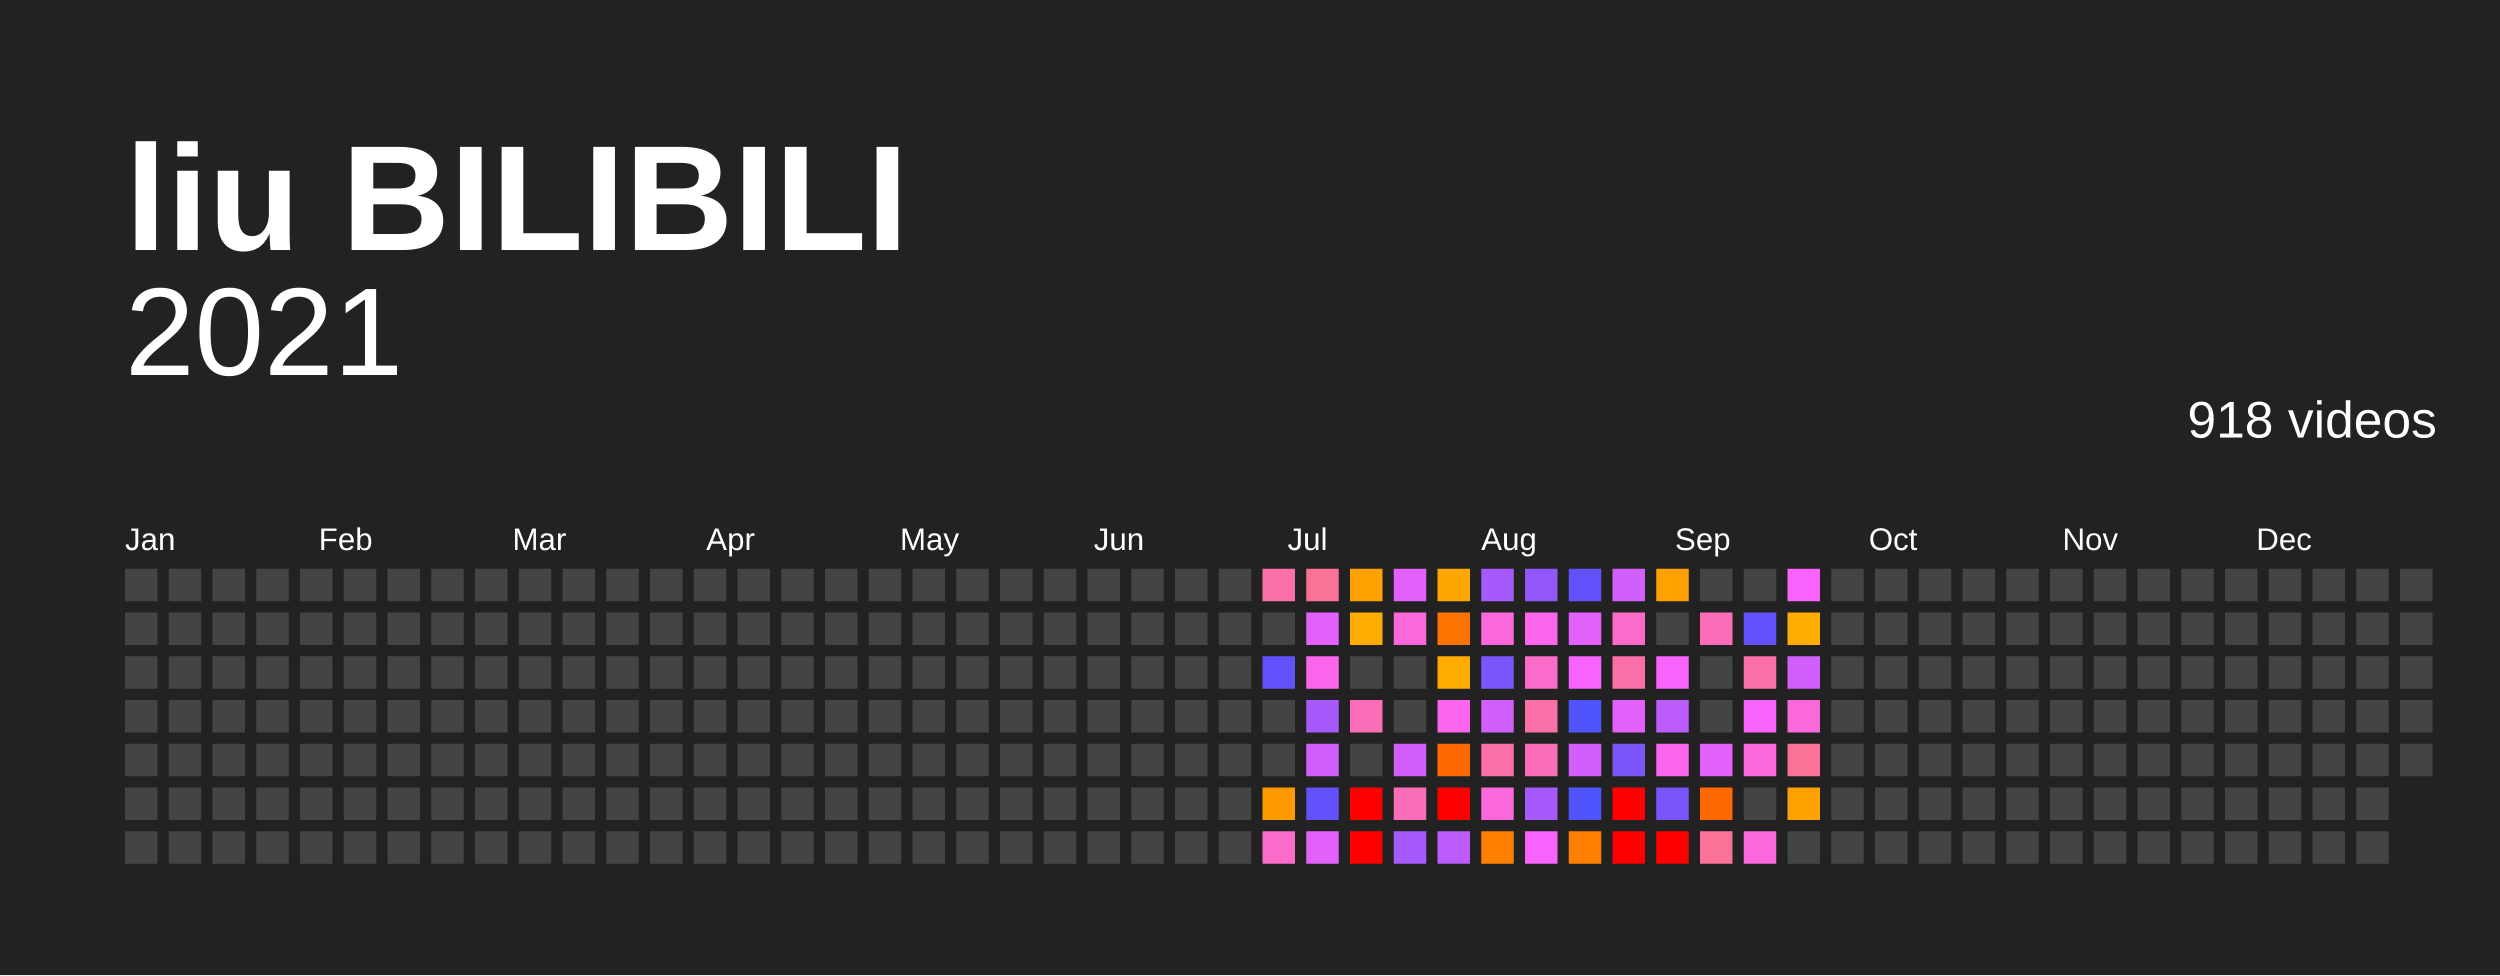
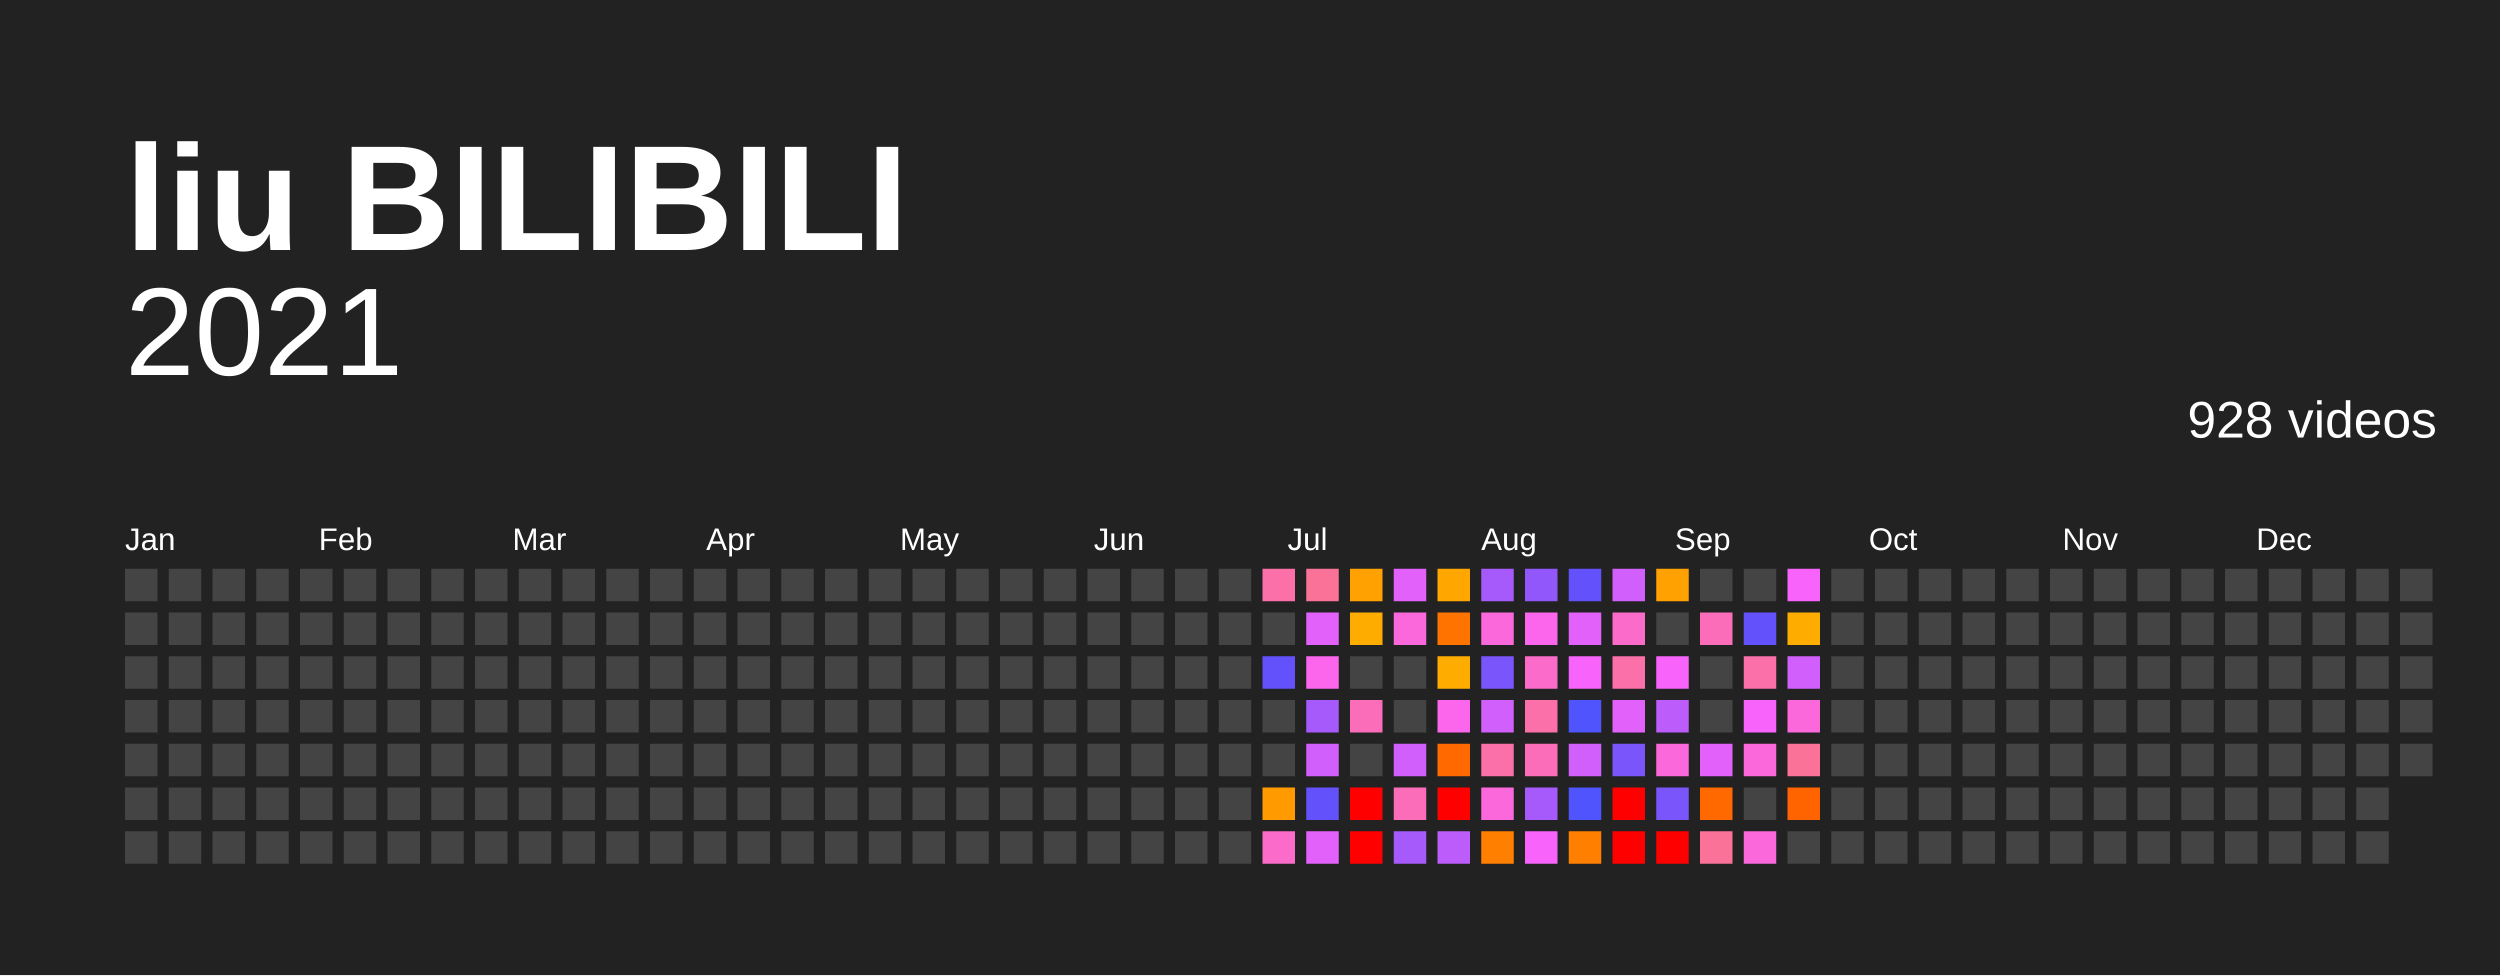
<svg xmlns="http://www.w3.org/2000/svg" baseProfile="full" height="78mm" version="1.1" viewBox="0,0,200,78" width="200mm">
  <defs />
  <rect fill="#222222" height="78" width="200" x="0" y="0" />
  <text fill="#FFFFFF" style="font-size:12px; font-family:Arial; font-weight:bold;" x="10" y="20">liu BILIBILI</text>
  <text alignment-baseline="hanging" fill="#FFFFFF" style="font-size:10.0px; font-family:Arial;" x="10" y="30">2021</text>
-   <text alignment-baseline="hanging" fill="#FFFFFF" style="font-size:4.125px; font-family:Arial;" x="175" y="35">918 videos</text>
+   <text alignment-baseline="hanging" fill="#FFFFFF" style="font-size:4.125px; font-family:Arial;" x="175" y="35">928 videos</text>
  <text fill="#FFFFFF" style="font-size:2.5px; font-family:Arial" x="10.0" y="44">Jan</text>
  <text fill="#FFFFFF" style="font-size:2.5px; font-family:Arial" x="25.5" y="44">Feb</text>
  <text fill="#FFFFFF" style="font-size:2.5px; font-family:Arial" x="41.0" y="44">Mar</text>
  <text fill="#FFFFFF" style="font-size:2.5px; font-family:Arial" x="56.5" y="44">Apr</text>
  <text fill="#FFFFFF" style="font-size:2.5px; font-family:Arial" x="72.0" y="44">May</text>
  <text fill="#FFFFFF" style="font-size:2.5px; font-family:Arial" x="87.5" y="44">Jun</text>
  <text fill="#FFFFFF" style="font-size:2.5px; font-family:Arial" x="103.0" y="44">Jul</text>
  <text fill="#FFFFFF" style="font-size:2.5px; font-family:Arial" x="118.5" y="44">Aug</text>
  <text fill="#FFFFFF" style="font-size:2.5px; font-family:Arial" x="134.0" y="44">Sep</text>
  <text fill="#FFFFFF" style="font-size:2.5px; font-family:Arial" x="149.5" y="44">Oct</text>
  <text fill="#FFFFFF" style="font-size:2.5px; font-family:Arial" x="165.0" y="44">Nov</text>
  <text fill="#FFFFFF" style="font-size:2.5px; font-family:Arial" x="180.5" y="44">Dec</text>
  <rect fill="#444444" height="2.6" width="2.6" x="10.0" y="45.5" />
  <rect fill="#444444" height="2.6" width="2.6" x="10.0" y="49.0" />
  <rect fill="#444444" height="2.6" width="2.6" x="10.0" y="52.5" />
  <rect fill="#444444" height="2.6" width="2.6" x="10.0" y="56.0" />
  <rect fill="#444444" height="2.6" width="2.6" x="10.0" y="59.5" />
  <rect fill="#444444" height="2.6" width="2.6" x="10.0" y="63.0" />
  <rect fill="#444444" height="2.6" width="2.6" x="10.0" y="66.5" />
  <rect fill="#444444" height="2.6" width="2.6" x="13.5" y="45.5" />
  <rect fill="#444444" height="2.6" width="2.6" x="13.5" y="49.0" />
  <rect fill="#444444" height="2.6" width="2.6" x="13.5" y="52.5" />
  <rect fill="#444444" height="2.6" width="2.6" x="13.5" y="56.0" />
  <rect fill="#444444" height="2.6" width="2.6" x="13.5" y="59.5" />
  <rect fill="#444444" height="2.6" width="2.6" x="13.5" y="63.0" />
  <rect fill="#444444" height="2.6" width="2.6" x="13.5" y="66.5" />
  <rect fill="#444444" height="2.6" width="2.6" x="17.0" y="45.5" />
  <rect fill="#444444" height="2.6" width="2.6" x="17.0" y="49.0" />
  <rect fill="#444444" height="2.6" width="2.6" x="17.0" y="52.5" />
  <rect fill="#444444" height="2.6" width="2.6" x="17.0" y="56.0" />
  <rect fill="#444444" height="2.6" width="2.6" x="17.0" y="59.5" />
  <rect fill="#444444" height="2.6" width="2.6" x="17.0" y="63.0" />
  <rect fill="#444444" height="2.6" width="2.6" x="17.0" y="66.5" />
  <rect fill="#444444" height="2.6" width="2.6" x="20.5" y="45.5" />
  <rect fill="#444444" height="2.6" width="2.6" x="20.5" y="49.0" />
  <rect fill="#444444" height="2.6" width="2.6" x="20.5" y="52.5" />
  <rect fill="#444444" height="2.6" width="2.6" x="20.5" y="56.0" />
  <rect fill="#444444" height="2.6" width="2.6" x="20.5" y="59.5" />
  <rect fill="#444444" height="2.6" width="2.6" x="20.5" y="63.0" />
  <rect fill="#444444" height="2.6" width="2.6" x="20.5" y="66.5" />
  <rect fill="#444444" height="2.6" width="2.6" x="24.0" y="45.5" />
  <rect fill="#444444" height="2.6" width="2.6" x="24.0" y="49.0" />
  <rect fill="#444444" height="2.6" width="2.6" x="24.0" y="52.5" />
  <rect fill="#444444" height="2.6" width="2.6" x="24.0" y="56.0" />
  <rect fill="#444444" height="2.6" width="2.6" x="24.0" y="59.5" />
  <rect fill="#444444" height="2.6" width="2.6" x="24.0" y="63.0" />
  <rect fill="#444444" height="2.6" width="2.6" x="24.0" y="66.5" />
  <rect fill="#444444" height="2.6" width="2.6" x="27.5" y="45.5" />
  <rect fill="#444444" height="2.6" width="2.6" x="27.5" y="49.0" />
  <rect fill="#444444" height="2.6" width="2.6" x="27.5" y="52.5" />
  <rect fill="#444444" height="2.6" width="2.6" x="27.5" y="56.0" />
  <rect fill="#444444" height="2.6" width="2.6" x="27.5" y="59.5" />
  <rect fill="#444444" height="2.6" width="2.6" x="27.5" y="63.0" />
  <rect fill="#444444" height="2.6" width="2.6" x="27.5" y="66.5" />
  <rect fill="#444444" height="2.6" width="2.6" x="31.0" y="45.5" />
  <rect fill="#444444" height="2.6" width="2.6" x="31.0" y="49.0" />
  <rect fill="#444444" height="2.6" width="2.6" x="31.0" y="52.5" />
  <rect fill="#444444" height="2.6" width="2.6" x="31.0" y="56.0" />
  <rect fill="#444444" height="2.6" width="2.6" x="31.0" y="59.5" />
  <rect fill="#444444" height="2.6" width="2.6" x="31.0" y="63.0" />
  <rect fill="#444444" height="2.6" width="2.6" x="31.0" y="66.5" />
  <rect fill="#444444" height="2.6" width="2.6" x="34.5" y="45.5" />
  <rect fill="#444444" height="2.6" width="2.6" x="34.5" y="49.0" />
  <rect fill="#444444" height="2.6" width="2.6" x="34.5" y="52.5" />
  <rect fill="#444444" height="2.6" width="2.6" x="34.5" y="56.0" />
  <rect fill="#444444" height="2.6" width="2.6" x="34.5" y="59.5" />
  <rect fill="#444444" height="2.6" width="2.6" x="34.5" y="63.0" />
  <rect fill="#444444" height="2.6" width="2.6" x="34.5" y="66.5" />
  <rect fill="#444444" height="2.6" width="2.6" x="38.0" y="45.5" />
  <rect fill="#444444" height="2.6" width="2.6" x="38.0" y="49.0" />
  <rect fill="#444444" height="2.6" width="2.6" x="38.0" y="52.5" />
  <rect fill="#444444" height="2.6" width="2.6" x="38.0" y="56.0" />
  <rect fill="#444444" height="2.6" width="2.6" x="38.0" y="59.5" />
  <rect fill="#444444" height="2.6" width="2.6" x="38.0" y="63.0" />
  <rect fill="#444444" height="2.6" width="2.6" x="38.0" y="66.5" />
  <rect fill="#444444" height="2.6" width="2.6" x="41.5" y="45.5" />
  <rect fill="#444444" height="2.6" width="2.6" x="41.5" y="49.0" />
  <rect fill="#444444" height="2.6" width="2.6" x="41.5" y="52.5" />
  <rect fill="#444444" height="2.6" width="2.6" x="41.5" y="56.0" />
  <rect fill="#444444" height="2.6" width="2.6" x="41.5" y="59.5" />
  <rect fill="#444444" height="2.6" width="2.6" x="41.5" y="63.0" />
  <rect fill="#444444" height="2.6" width="2.6" x="41.5" y="66.5" />
  <rect fill="#444444" height="2.6" width="2.6" x="45.0" y="45.5" />
  <rect fill="#444444" height="2.6" width="2.6" x="45.0" y="49.0" />
  <rect fill="#444444" height="2.6" width="2.6" x="45.0" y="52.5" />
  <rect fill="#444444" height="2.6" width="2.6" x="45.0" y="56.0" />
  <rect fill="#444444" height="2.6" width="2.6" x="45.0" y="59.5" />
  <rect fill="#444444" height="2.6" width="2.6" x="45.0" y="63.0" />
  <rect fill="#444444" height="2.6" width="2.6" x="45.0" y="66.5" />
  <rect fill="#444444" height="2.6" width="2.6" x="48.5" y="45.5" />
  <rect fill="#444444" height="2.6" width="2.6" x="48.5" y="49.0" />
  <rect fill="#444444" height="2.6" width="2.6" x="48.5" y="52.5" />
  <rect fill="#444444" height="2.6" width="2.6" x="48.5" y="56.0" />
  <rect fill="#444444" height="2.6" width="2.6" x="48.5" y="59.5" />
  <rect fill="#444444" height="2.6" width="2.6" x="48.5" y="63.0" />
  <rect fill="#444444" height="2.6" width="2.6" x="48.5" y="66.5" />
  <rect fill="#444444" height="2.6" width="2.6" x="52.0" y="45.5" />
  <rect fill="#444444" height="2.6" width="2.6" x="52.0" y="49.0" />
  <rect fill="#444444" height="2.6" width="2.6" x="52.0" y="52.5" />
  <rect fill="#444444" height="2.6" width="2.6" x="52.0" y="56.0" />
  <rect fill="#444444" height="2.6" width="2.6" x="52.0" y="59.5" />
  <rect fill="#444444" height="2.6" width="2.6" x="52.0" y="63.0" />
  <rect fill="#444444" height="2.6" width="2.6" x="52.0" y="66.5" />
  <rect fill="#444444" height="2.6" width="2.6" x="55.5" y="45.5" />
  <rect fill="#444444" height="2.6" width="2.6" x="55.5" y="49.0" />
  <rect fill="#444444" height="2.6" width="2.6" x="55.5" y="52.5" />
  <rect fill="#444444" height="2.6" width="2.6" x="55.5" y="56.0" />
  <rect fill="#444444" height="2.6" width="2.6" x="55.5" y="59.5" />
  <rect fill="#444444" height="2.6" width="2.6" x="55.5" y="63.0" />
  <rect fill="#444444" height="2.6" width="2.6" x="55.5" y="66.5" />
  <rect fill="#444444" height="2.6" width="2.6" x="59.0" y="45.5" />
  <rect fill="#444444" height="2.6" width="2.6" x="59.0" y="49.0" />
  <rect fill="#444444" height="2.6" width="2.6" x="59.0" y="52.5" />
  <rect fill="#444444" height="2.6" width="2.6" x="59.0" y="56.0" />
  <rect fill="#444444" height="2.6" width="2.6" x="59.0" y="59.5" />
  <rect fill="#444444" height="2.6" width="2.6" x="59.0" y="63.0" />
  <rect fill="#444444" height="2.6" width="2.6" x="59.0" y="66.5" />
  <rect fill="#444444" height="2.6" width="2.6" x="62.5" y="45.5" />
  <rect fill="#444444" height="2.6" width="2.6" x="62.5" y="49.0" />
  <rect fill="#444444" height="2.6" width="2.6" x="62.5" y="52.5" />
  <rect fill="#444444" height="2.6" width="2.6" x="62.5" y="56.0" />
  <rect fill="#444444" height="2.6" width="2.6" x="62.5" y="59.5" />
  <rect fill="#444444" height="2.6" width="2.6" x="62.5" y="63.0" />
  <rect fill="#444444" height="2.6" width="2.6" x="62.5" y="66.5" />
  <rect fill="#444444" height="2.6" width="2.6" x="66.0" y="45.5" />
  <rect fill="#444444" height="2.6" width="2.6" x="66.0" y="49.0" />
  <rect fill="#444444" height="2.6" width="2.6" x="66.0" y="52.5" />
  <rect fill="#444444" height="2.6" width="2.6" x="66.0" y="56.0" />
  <rect fill="#444444" height="2.6" width="2.6" x="66.0" y="59.5" />
  <rect fill="#444444" height="2.6" width="2.6" x="66.0" y="63.0" />
  <rect fill="#444444" height="2.6" width="2.6" x="66.0" y="66.5" />
  <rect fill="#444444" height="2.6" width="2.6" x="69.5" y="45.5" />
  <rect fill="#444444" height="2.6" width="2.6" x="69.5" y="49.0" />
  <rect fill="#444444" height="2.6" width="2.6" x="69.5" y="52.5" />
  <rect fill="#444444" height="2.6" width="2.6" x="69.5" y="56.0" />
  <rect fill="#444444" height="2.6" width="2.6" x="69.5" y="59.5" />
  <rect fill="#444444" height="2.6" width="2.6" x="69.5" y="63.0" />
  <rect fill="#444444" height="2.6" width="2.6" x="69.5" y="66.5" />
  <rect fill="#444444" height="2.6" width="2.6" x="73.0" y="45.5" />
  <rect fill="#444444" height="2.6" width="2.6" x="73.0" y="49.0" />
  <rect fill="#444444" height="2.6" width="2.6" x="73.0" y="52.5" />
  <rect fill="#444444" height="2.6" width="2.6" x="73.0" y="56.0" />
  <rect fill="#444444" height="2.6" width="2.6" x="73.0" y="59.5" />
  <rect fill="#444444" height="2.6" width="2.6" x="73.0" y="63.0" />
  <rect fill="#444444" height="2.6" width="2.6" x="73.0" y="66.5" />
  <rect fill="#444444" height="2.6" width="2.6" x="76.5" y="45.5" />
  <rect fill="#444444" height="2.6" width="2.6" x="76.5" y="49.0" />
  <rect fill="#444444" height="2.6" width="2.6" x="76.5" y="52.5" />
  <rect fill="#444444" height="2.6" width="2.6" x="76.5" y="56.0" />
  <rect fill="#444444" height="2.6" width="2.6" x="76.5" y="59.5" />
  <rect fill="#444444" height="2.6" width="2.6" x="76.5" y="63.0" />
  <rect fill="#444444" height="2.6" width="2.6" x="76.5" y="66.5" />
  <rect fill="#444444" height="2.6" width="2.6" x="80.0" y="45.5" />
  <rect fill="#444444" height="2.6" width="2.6" x="80.0" y="49.0" />
  <rect fill="#444444" height="2.6" width="2.6" x="80.0" y="52.5" />
  <rect fill="#444444" height="2.6" width="2.6" x="80.0" y="56.0" />
  <rect fill="#444444" height="2.6" width="2.6" x="80.0" y="59.5" />
  <rect fill="#444444" height="2.6" width="2.6" x="80.0" y="63.0" />
  <rect fill="#444444" height="2.6" width="2.6" x="80.0" y="66.5" />
  <rect fill="#444444" height="2.6" width="2.6" x="83.5" y="45.5" />
  <rect fill="#444444" height="2.6" width="2.6" x="83.5" y="49.0" />
  <rect fill="#444444" height="2.6" width="2.6" x="83.5" y="52.5" />
  <rect fill="#444444" height="2.6" width="2.6" x="83.5" y="56.0" />
  <rect fill="#444444" height="2.6" width="2.6" x="83.5" y="59.5" />
  <rect fill="#444444" height="2.6" width="2.6" x="83.5" y="63.0" />
  <rect fill="#444444" height="2.6" width="2.6" x="83.5" y="66.5" />
  <rect fill="#444444" height="2.6" width="2.6" x="87.0" y="45.5" />
  <rect fill="#444444" height="2.6" width="2.6" x="87.0" y="49.0" />
  <rect fill="#444444" height="2.6" width="2.6" x="87.0" y="52.5" />
  <rect fill="#444444" height="2.6" width="2.6" x="87.0" y="56.0" />
  <rect fill="#444444" height="2.6" width="2.6" x="87.0" y="59.5" />
  <rect fill="#444444" height="2.6" width="2.6" x="87.0" y="63.0" />
  <rect fill="#444444" height="2.6" width="2.6" x="87.0" y="66.5" />
  <rect fill="#444444" height="2.6" width="2.6" x="90.5" y="45.5" />
  <rect fill="#444444" height="2.6" width="2.6" x="90.5" y="49.0" />
  <rect fill="#444444" height="2.6" width="2.6" x="90.5" y="52.5" />
  <rect fill="#444444" height="2.6" width="2.6" x="90.5" y="56.0" />
  <rect fill="#444444" height="2.6" width="2.6" x="90.5" y="59.5" />
  <rect fill="#444444" height="2.6" width="2.6" x="90.5" y="63.0" />
  <rect fill="#444444" height="2.6" width="2.6" x="90.5" y="66.5" />
  <rect fill="#444444" height="2.6" width="2.6" x="94.0" y="45.5" />
  <rect fill="#444444" height="2.6" width="2.6" x="94.0" y="49.0" />
  <rect fill="#444444" height="2.6" width="2.6" x="94.0" y="52.5" />
  <rect fill="#444444" height="2.6" width="2.6" x="94.0" y="56.0" />
  <rect fill="#444444" height="2.6" width="2.6" x="94.0" y="59.5" />
  <rect fill="#444444" height="2.6" width="2.6" x="94.0" y="63.0" />
  <rect fill="#444444" height="2.6" width="2.6" x="94.0" y="66.5" />
  <rect fill="#444444" height="2.6" width="2.6" x="97.5" y="45.5" />
  <rect fill="#444444" height="2.6" width="2.6" x="97.5" y="49.0" />
  <rect fill="#444444" height="2.6" width="2.6" x="97.5" y="52.5" />
  <rect fill="#444444" height="2.6" width="2.6" x="97.5" y="56.0" />
  <rect fill="#444444" height="2.6" width="2.6" x="97.5" y="59.5" />
  <rect fill="#444444" height="2.6" width="2.6" x="97.5" y="63.0" />
  <rect fill="#444444" height="2.6" width="2.6" x="97.5" y="66.5" />
  <rect fill="#fb70a9" height="2.6" width="2.6" x="101.0" y="45.5" />
  <rect fill="#444444" height="2.6" width="2.6" x="101.0" y="49.0" />
  <rect fill="#6352fc" height="2.6" width="2.6" x="101.0" y="52.5" />
  <rect fill="#444444" height="2.6" width="2.6" x="101.0" y="56.0" />
  <rect fill="#444444" height="2.6" width="2.6" x="101.0" y="59.5" />
  <rect fill="#ff9b00" height="2.6" width="2.6" x="101.0" y="63.0" />
  <rect fill="#fb6bca" height="2.6" width="2.6" x="101.0" y="66.5" />
  <rect fill="#fb7299" height="2.6" width="2.6" x="104.5" y="45.5" />
  <rect fill="#e361fb" height="2.6" width="2.6" x="104.5" y="49.0" />
  <rect fill="#fb66ed" height="2.6" width="2.6" x="104.5" y="52.5" />
  <rect fill="#a65afb" height="2.6" width="2.6" x="104.5" y="56.0" />
  <rect fill="#d05ffb" height="2.6" width="2.6" x="104.5" y="59.5" />
  <rect fill="#6352fc" height="2.6" width="2.6" x="104.5" y="63.0" />
  <rect fill="#e361fb" height="2.6" width="2.6" x="104.5" y="66.5" />
  <rect fill="#ffa100" height="2.6" width="2.6" x="108.0" y="45.5" />
  <rect fill="#ffac00" height="2.6" width="2.6" x="108.0" y="49.0" />
  <rect fill="#444444" height="2.6" width="2.6" x="108.0" y="52.5" />
  <rect fill="#fb6db9" height="2.6" width="2.6" x="108.0" y="56.0" />
  <rect fill="#444444" height="2.6" width="2.6" x="108.0" y="59.5" />
  <rect fill="red" height="2.6" width="2.6" x="108.0" y="63.0" />
  <rect fill="red" height="2.6" width="2.6" x="108.0" y="66.5" />
  <rect fill="#e361fb" height="2.6" width="2.6" x="111.5" y="45.5" />
  <rect fill="#fb68db" height="2.6" width="2.6" x="111.5" y="49.0" />
  <rect fill="#444444" height="2.6" width="2.6" x="111.5" y="52.5" />
  <rect fill="#444444" height="2.6" width="2.6" x="111.5" y="56.0" />
  <rect fill="#d05ffb" height="2.6" width="2.6" x="111.5" y="59.5" />
  <rect fill="#fb6db9" height="2.6" width="2.6" x="111.5" y="63.0" />
  <rect fill="#a65afb" height="2.6" width="2.6" x="111.5" y="66.5" />
  <rect fill="#ffa600" height="2.6" width="2.6" x="115.0" y="45.5" />
  <rect fill="#ff7400" height="2.6" width="2.6" x="115.0" y="49.0" />
  <rect fill="#ffac00" height="2.6" width="2.6" x="115.0" y="52.5" />
  <rect fill="#fb66ed" height="2.6" width="2.6" x="115.0" y="56.0" />
  <rect fill="#ff6900" height="2.6" width="2.6" x="115.0" y="59.5" />
  <rect fill="red" height="2.6" width="2.6" x="115.0" y="63.0" />
  <rect fill="#bb5cfb" height="2.6" width="2.6" x="115.0" y="66.5" />
  <rect fill="#a65afb" height="2.6" width="2.6" x="118.5" y="45.5" />
  <rect fill="#fb68db" height="2.6" width="2.6" x="118.5" y="49.0" />
  <rect fill="#7a55fb" height="2.6" width="2.6" x="118.5" y="52.5" />
  <rect fill="#d05ffb" height="2.6" width="2.6" x="118.5" y="56.0" />
  <rect fill="#fb70a9" height="2.6" width="2.6" x="118.5" y="59.5" />
  <rect fill="#fb68db" height="2.6" width="2.6" x="118.5" y="63.0" />
  <rect fill="#ff7f00" height="2.6" width="2.6" x="118.5" y="66.5" />
  <rect fill="#9157fb" height="2.6" width="2.6" x="122.0" y="45.5" />
  <rect fill="#fb66ed" height="2.6" width="2.6" x="122.0" y="49.0" />
  <rect fill="#fb6bca" height="2.6" width="2.6" x="122.0" y="52.5" />
  <rect fill="#fb70a9" height="2.6" width="2.6" x="122.0" y="56.0" />
  <rect fill="#fb6db9" height="2.6" width="2.6" x="122.0" y="59.5" />
  <rect fill="#a65afb" height="2.6" width="2.6" x="122.0" y="63.0" />
  <rect fill="#f763fb" height="2.6" width="2.6" x="122.0" y="66.5" />
  <rect fill="#6352fc" height="2.6" width="2.6" x="125.5" y="45.5" />
  <rect fill="#e361fb" height="2.6" width="2.6" x="125.5" y="49.0" />
  <rect fill="#f763fb" height="2.6" width="2.6" x="125.5" y="52.5" />
  <rect fill="#5054fc" height="2.6" width="2.6" x="125.5" y="56.0" />
  <rect fill="#d05ffb" height="2.6" width="2.6" x="125.5" y="59.5" />
  <rect fill="#5054fc" height="2.6" width="2.6" x="125.5" y="63.0" />
  <rect fill="#ff7f00" height="2.6" width="2.6" x="125.5" y="66.5" />
  <rect fill="#d05ffb" height="2.6" width="2.6" x="129.0" y="45.5" />
  <rect fill="#fb6bca" height="2.6" width="2.6" x="129.0" y="49.0" />
  <rect fill="#fb70a9" height="2.6" width="2.6" x="129.0" y="52.5" />
  <rect fill="#e361fb" height="2.6" width="2.6" x="129.0" y="56.0" />
  <rect fill="#7a55fb" height="2.6" width="2.6" x="129.0" y="59.5" />
  <rect fill="red" height="2.6" width="2.6" x="129.0" y="63.0" />
  <rect fill="red" height="2.6" width="2.6" x="129.0" y="66.5" />
  <rect fill="#ffa100" height="2.6" width="2.6" x="132.5" y="45.5" />
  <rect fill="#444444" height="2.6" width="2.6" x="132.5" y="49.0" />
  <rect fill="#f763fb" height="2.6" width="2.6" x="132.5" y="52.5" />
  <rect fill="#bb5cfb" height="2.6" width="2.6" x="132.5" y="56.0" />
-   <rect fill="#fb66ed" height="2.6" width="2.6" x="132.5" y="59.5" />
+   <rect fill="#fb68db" height="2.6" width="2.6" x="132.5" y="59.5" />
  <rect fill="#7a55fb" height="2.6" width="2.6" x="132.5" y="63.0" />
  <rect fill="red" height="2.6" width="2.6" x="132.5" y="66.5" />
  <rect fill="#444444" height="2.6" width="2.6" x="136.0" y="45.5" />
  <rect fill="#fb6db9" height="2.6" width="2.6" x="136.0" y="49.0" />
  <rect fill="#444444" height="2.6" width="2.6" x="136.0" y="52.5" />
  <rect fill="#444444" height="2.6" width="2.6" x="136.0" y="56.0" />
  <rect fill="#e361fb" height="2.6" width="2.6" x="136.0" y="59.5" />
  <rect fill="#ff6900" height="2.6" width="2.6" x="136.0" y="63.0" />
  <rect fill="#fb7299" height="2.6" width="2.6" x="136.0" y="66.5" />
  <rect fill="#444444" height="2.6" width="2.6" x="139.5" y="45.5" />
  <rect fill="#6352fc" height="2.6" width="2.6" x="139.5" y="49.0" />
  <rect fill="#fb70a9" height="2.6" width="2.6" x="139.5" y="52.5" />
  <rect fill="#f763fb" height="2.6" width="2.6" x="139.5" y="56.0" />
  <rect fill="#fb68db" height="2.6" width="2.6" x="139.5" y="59.5" />
  <rect fill="#444444" height="2.6" width="2.6" x="139.5" y="63.0" />
  <rect fill="#fb68db" height="2.6" width="2.6" x="139.5" y="66.5" />
  <rect fill="#f763fb" height="2.6" width="2.6" x="143.0" y="45.5" />
  <rect fill="#ffac00" height="2.6" width="2.6" x="143.0" y="49.0" />
  <rect fill="#d05ffb" height="2.6" width="2.6" x="143.0" y="52.5" />
  <rect fill="#fb68db" height="2.6" width="2.6" x="143.0" y="56.0" />
  <rect fill="#fb7299" height="2.6" width="2.6" x="143.0" y="59.5" />
-   <rect fill="#ffa100" height="2.6" width="2.6" x="143.0" y="63.0" />
+   <rect fill="#ff6400" height="2.6" width="2.6" x="143.0" y="63.0" />
  <rect fill="#444444" height="2.6" width="2.6" x="143.0" y="66.5" />
  <rect fill="#444444" height="2.6" width="2.6" x="146.5" y="45.5" />
  <rect fill="#444444" height="2.6" width="2.6" x="146.5" y="49.0" />
  <rect fill="#444444" height="2.6" width="2.6" x="146.5" y="52.5" />
  <rect fill="#444444" height="2.6" width="2.6" x="146.5" y="56.0" />
  <rect fill="#444444" height="2.6" width="2.6" x="146.5" y="59.5" />
  <rect fill="#444444" height="2.6" width="2.6" x="146.5" y="63.0" />
  <rect fill="#444444" height="2.6" width="2.6" x="146.5" y="66.5" />
  <rect fill="#444444" height="2.6" width="2.6" x="150.0" y="45.5" />
  <rect fill="#444444" height="2.6" width="2.6" x="150.0" y="49.0" />
  <rect fill="#444444" height="2.6" width="2.6" x="150.0" y="52.5" />
  <rect fill="#444444" height="2.6" width="2.6" x="150.0" y="56.0" />
  <rect fill="#444444" height="2.6" width="2.6" x="150.0" y="59.5" />
  <rect fill="#444444" height="2.6" width="2.6" x="150.0" y="63.0" />
  <rect fill="#444444" height="2.6" width="2.6" x="150.0" y="66.5" />
  <rect fill="#444444" height="2.6" width="2.6" x="153.5" y="45.5" />
  <rect fill="#444444" height="2.6" width="2.6" x="153.5" y="49.0" />
  <rect fill="#444444" height="2.6" width="2.6" x="153.5" y="52.5" />
  <rect fill="#444444" height="2.6" width="2.6" x="153.5" y="56.0" />
  <rect fill="#444444" height="2.6" width="2.6" x="153.5" y="59.5" />
  <rect fill="#444444" height="2.6" width="2.6" x="153.5" y="63.0" />
  <rect fill="#444444" height="2.6" width="2.6" x="153.5" y="66.5" />
  <rect fill="#444444" height="2.6" width="2.6" x="157.0" y="45.5" />
  <rect fill="#444444" height="2.6" width="2.6" x="157.0" y="49.0" />
  <rect fill="#444444" height="2.6" width="2.6" x="157.0" y="52.5" />
  <rect fill="#444444" height="2.6" width="2.6" x="157.0" y="56.0" />
  <rect fill="#444444" height="2.6" width="2.6" x="157.0" y="59.5" />
  <rect fill="#444444" height="2.6" width="2.6" x="157.0" y="63.0" />
  <rect fill="#444444" height="2.6" width="2.6" x="157.0" y="66.5" />
  <rect fill="#444444" height="2.6" width="2.6" x="160.5" y="45.5" />
  <rect fill="#444444" height="2.6" width="2.6" x="160.5" y="49.0" />
  <rect fill="#444444" height="2.6" width="2.6" x="160.5" y="52.5" />
  <rect fill="#444444" height="2.6" width="2.6" x="160.5" y="56.0" />
  <rect fill="#444444" height="2.6" width="2.6" x="160.5" y="59.5" />
  <rect fill="#444444" height="2.6" width="2.6" x="160.5" y="63.0" />
  <rect fill="#444444" height="2.6" width="2.6" x="160.5" y="66.5" />
  <rect fill="#444444" height="2.6" width="2.6" x="164.0" y="45.5" />
  <rect fill="#444444" height="2.6" width="2.6" x="164.0" y="49.0" />
  <rect fill="#444444" height="2.6" width="2.6" x="164.0" y="52.5" />
  <rect fill="#444444" height="2.6" width="2.6" x="164.0" y="56.0" />
  <rect fill="#444444" height="2.6" width="2.6" x="164.0" y="59.5" />
  <rect fill="#444444" height="2.6" width="2.6" x="164.0" y="63.0" />
  <rect fill="#444444" height="2.6" width="2.6" x="164.0" y="66.5" />
  <rect fill="#444444" height="2.6" width="2.6" x="167.5" y="45.5" />
  <rect fill="#444444" height="2.6" width="2.6" x="167.5" y="49.0" />
  <rect fill="#444444" height="2.6" width="2.6" x="167.5" y="52.5" />
  <rect fill="#444444" height="2.6" width="2.6" x="167.5" y="56.0" />
  <rect fill="#444444" height="2.6" width="2.6" x="167.5" y="59.5" />
  <rect fill="#444444" height="2.6" width="2.6" x="167.5" y="63.0" />
  <rect fill="#444444" height="2.6" width="2.6" x="167.5" y="66.5" />
  <rect fill="#444444" height="2.6" width="2.6" x="171.0" y="45.5" />
  <rect fill="#444444" height="2.6" width="2.6" x="171.0" y="49.0" />
  <rect fill="#444444" height="2.6" width="2.6" x="171.0" y="52.5" />
  <rect fill="#444444" height="2.6" width="2.6" x="171.0" y="56.0" />
  <rect fill="#444444" height="2.6" width="2.6" x="171.0" y="59.5" />
  <rect fill="#444444" height="2.6" width="2.6" x="171.0" y="63.0" />
  <rect fill="#444444" height="2.6" width="2.6" x="171.0" y="66.5" />
  <rect fill="#444444" height="2.6" width="2.6" x="174.5" y="45.5" />
  <rect fill="#444444" height="2.6" width="2.6" x="174.5" y="49.0" />
  <rect fill="#444444" height="2.6" width="2.6" x="174.5" y="52.5" />
  <rect fill="#444444" height="2.6" width="2.6" x="174.5" y="56.0" />
  <rect fill="#444444" height="2.6" width="2.6" x="174.5" y="59.5" />
  <rect fill="#444444" height="2.6" width="2.6" x="174.5" y="63.0" />
  <rect fill="#444444" height="2.6" width="2.6" x="174.5" y="66.5" />
  <rect fill="#444444" height="2.6" width="2.6" x="178.0" y="45.5" />
  <rect fill="#444444" height="2.6" width="2.6" x="178.0" y="49.0" />
  <rect fill="#444444" height="2.6" width="2.6" x="178.0" y="52.5" />
  <rect fill="#444444" height="2.6" width="2.6" x="178.0" y="56.0" />
  <rect fill="#444444" height="2.6" width="2.6" x="178.0" y="59.5" />
  <rect fill="#444444" height="2.6" width="2.6" x="178.0" y="63.0" />
  <rect fill="#444444" height="2.6" width="2.6" x="178.0" y="66.5" />
  <rect fill="#444444" height="2.6" width="2.6" x="181.5" y="45.5" />
  <rect fill="#444444" height="2.6" width="2.6" x="181.5" y="49.0" />
  <rect fill="#444444" height="2.6" width="2.6" x="181.5" y="52.5" />
  <rect fill="#444444" height="2.6" width="2.6" x="181.5" y="56.0" />
  <rect fill="#444444" height="2.6" width="2.6" x="181.5" y="59.5" />
  <rect fill="#444444" height="2.6" width="2.6" x="181.5" y="63.0" />
  <rect fill="#444444" height="2.6" width="2.6" x="181.5" y="66.5" />
  <rect fill="#444444" height="2.6" width="2.6" x="185.0" y="45.5" />
  <rect fill="#444444" height="2.6" width="2.6" x="185.0" y="49.0" />
  <rect fill="#444444" height="2.6" width="2.6" x="185.0" y="52.5" />
  <rect fill="#444444" height="2.6" width="2.6" x="185.0" y="56.0" />
  <rect fill="#444444" height="2.6" width="2.6" x="185.0" y="59.5" />
  <rect fill="#444444" height="2.6" width="2.6" x="185.0" y="63.0" />
  <rect fill="#444444" height="2.6" width="2.6" x="185.0" y="66.5" />
  <rect fill="#444444" height="2.6" width="2.6" x="188.5" y="45.5" />
  <rect fill="#444444" height="2.6" width="2.6" x="188.5" y="49.0" />
  <rect fill="#444444" height="2.6" width="2.6" x="188.5" y="52.5" />
  <rect fill="#444444" height="2.6" width="2.6" x="188.5" y="56.0" />
  <rect fill="#444444" height="2.6" width="2.6" x="188.5" y="59.5" />
  <rect fill="#444444" height="2.6" width="2.6" x="188.5" y="63.0" />
  <rect fill="#444444" height="2.6" width="2.6" x="188.5" y="66.5" />
  <rect fill="#444444" height="2.6" width="2.6" x="192.0" y="45.5" />
  <rect fill="#444444" height="2.6" width="2.6" x="192.0" y="49.0" />
  <rect fill="#444444" height="2.6" width="2.6" x="192.0" y="52.5" />
  <rect fill="#444444" height="2.6" width="2.6" x="192.0" y="56.0" />
  <rect fill="#444444" height="2.6" width="2.6" x="192.0" y="59.5" />
</svg>
